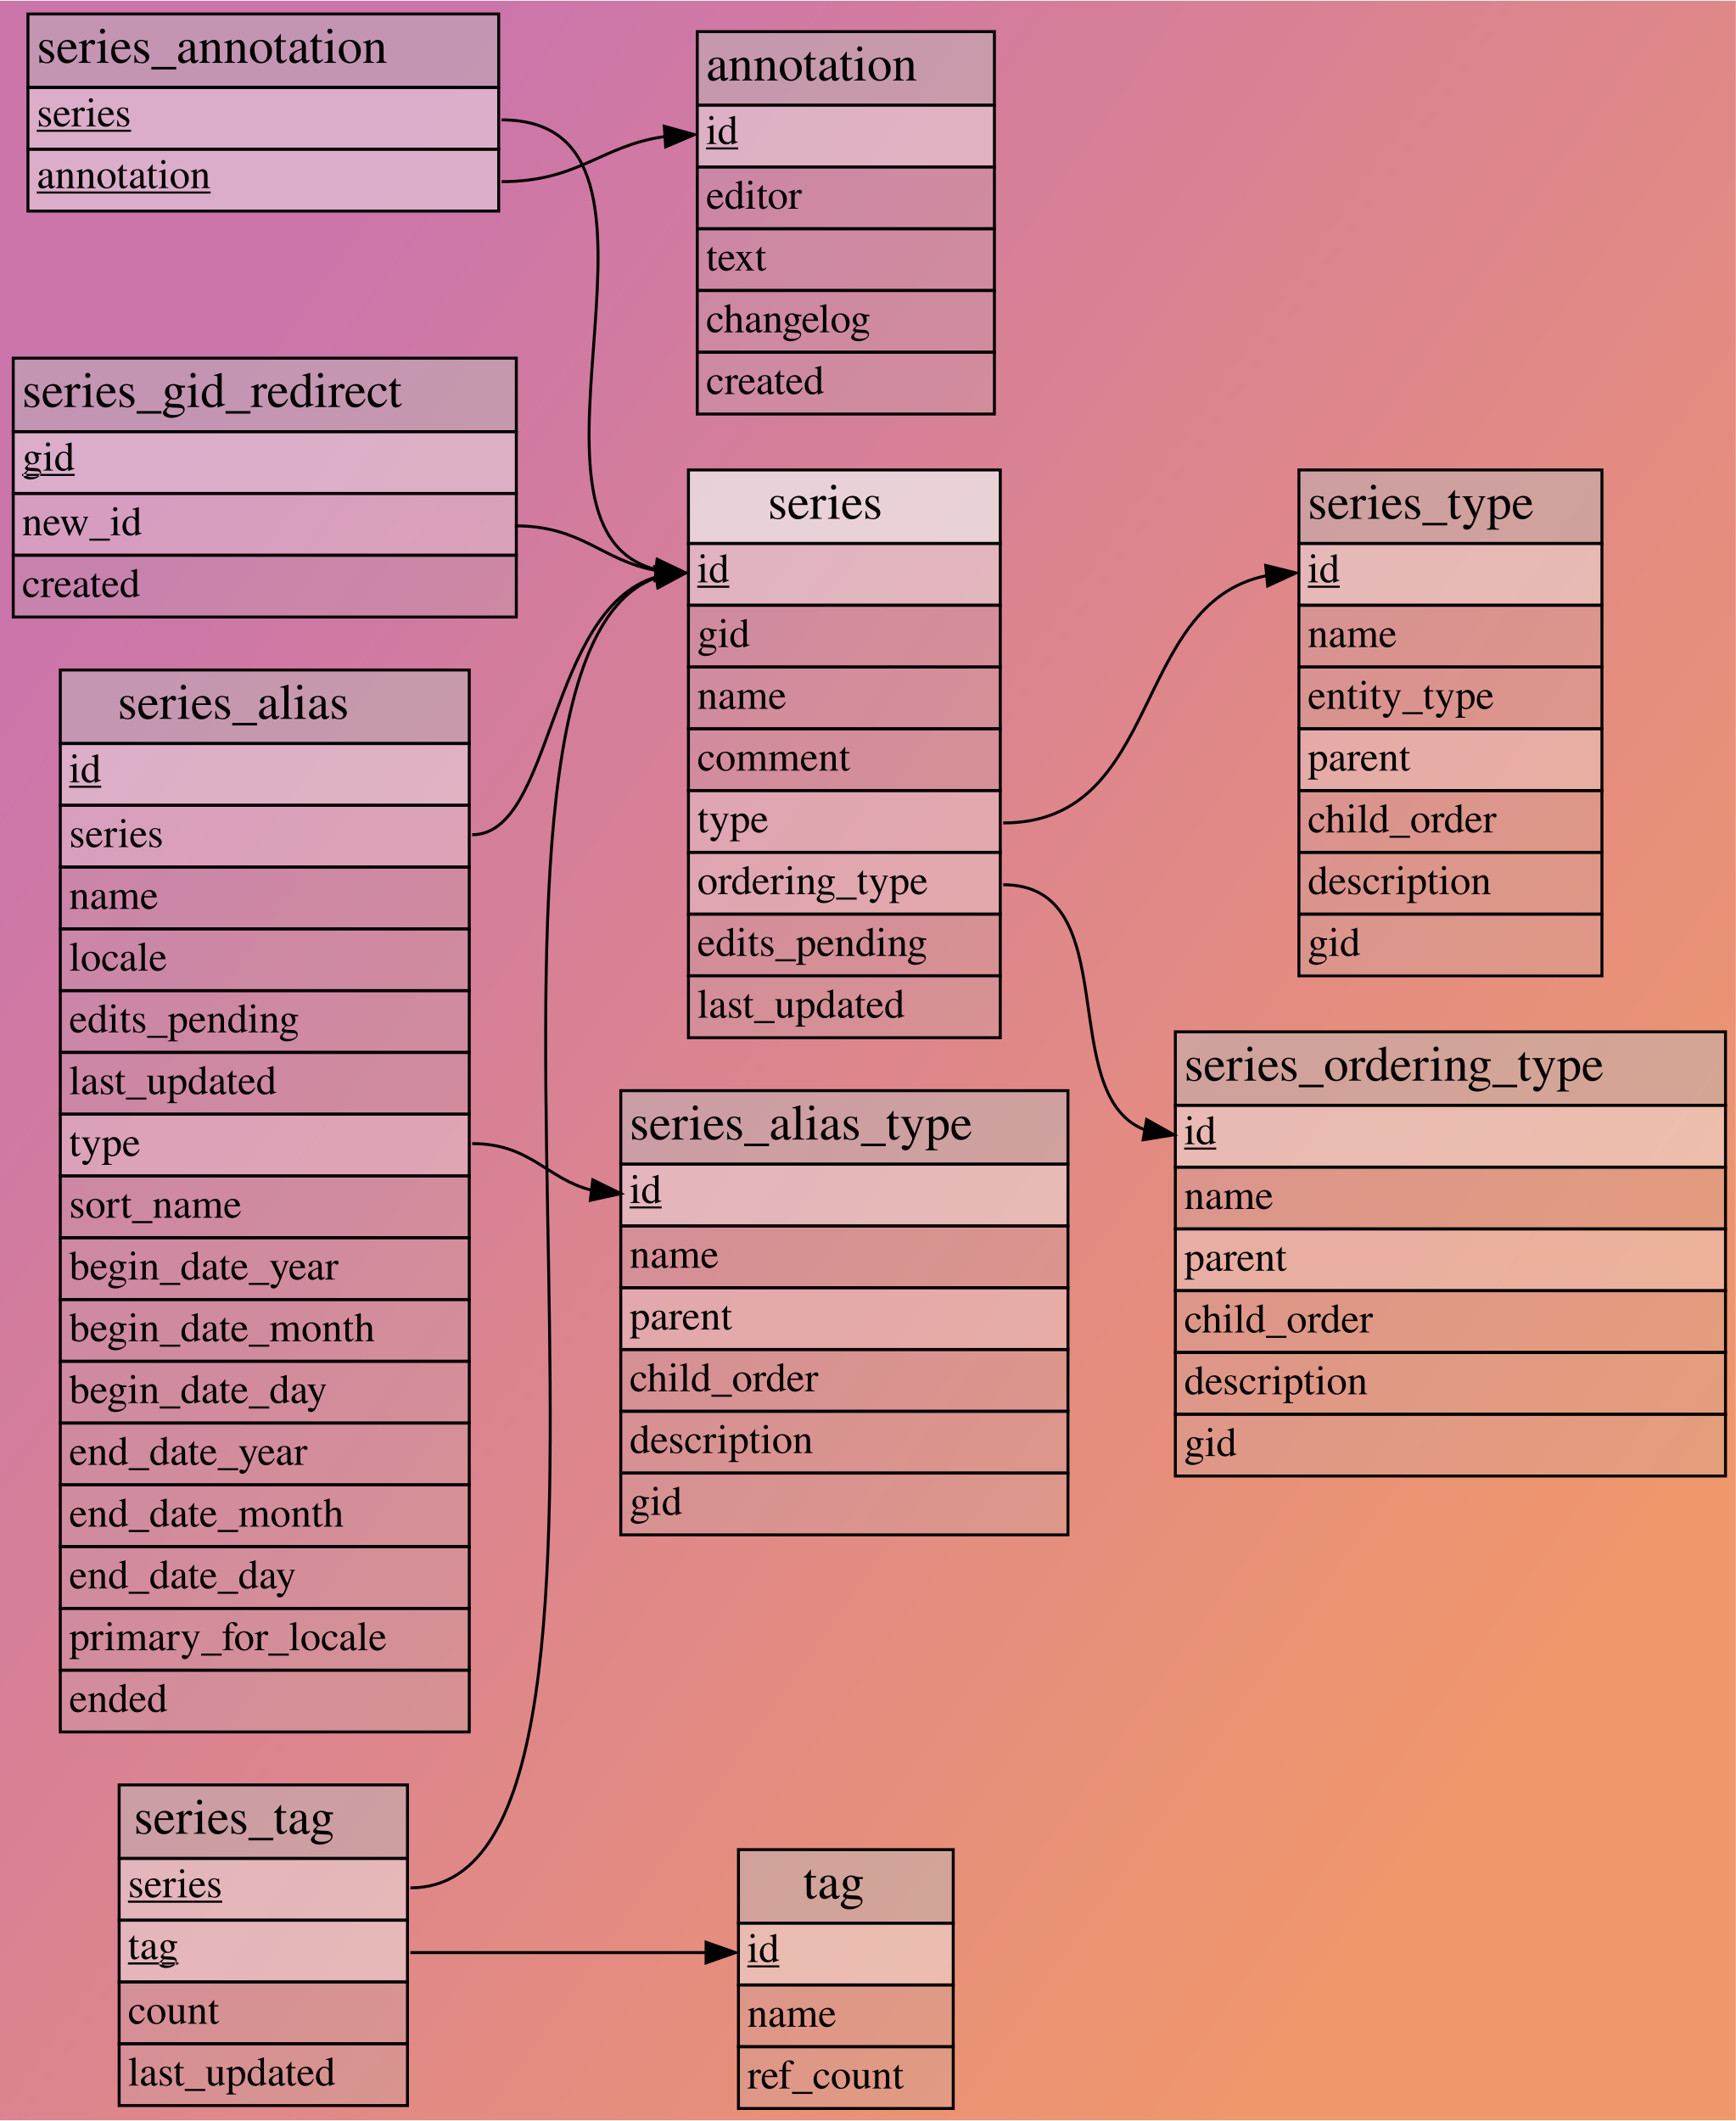
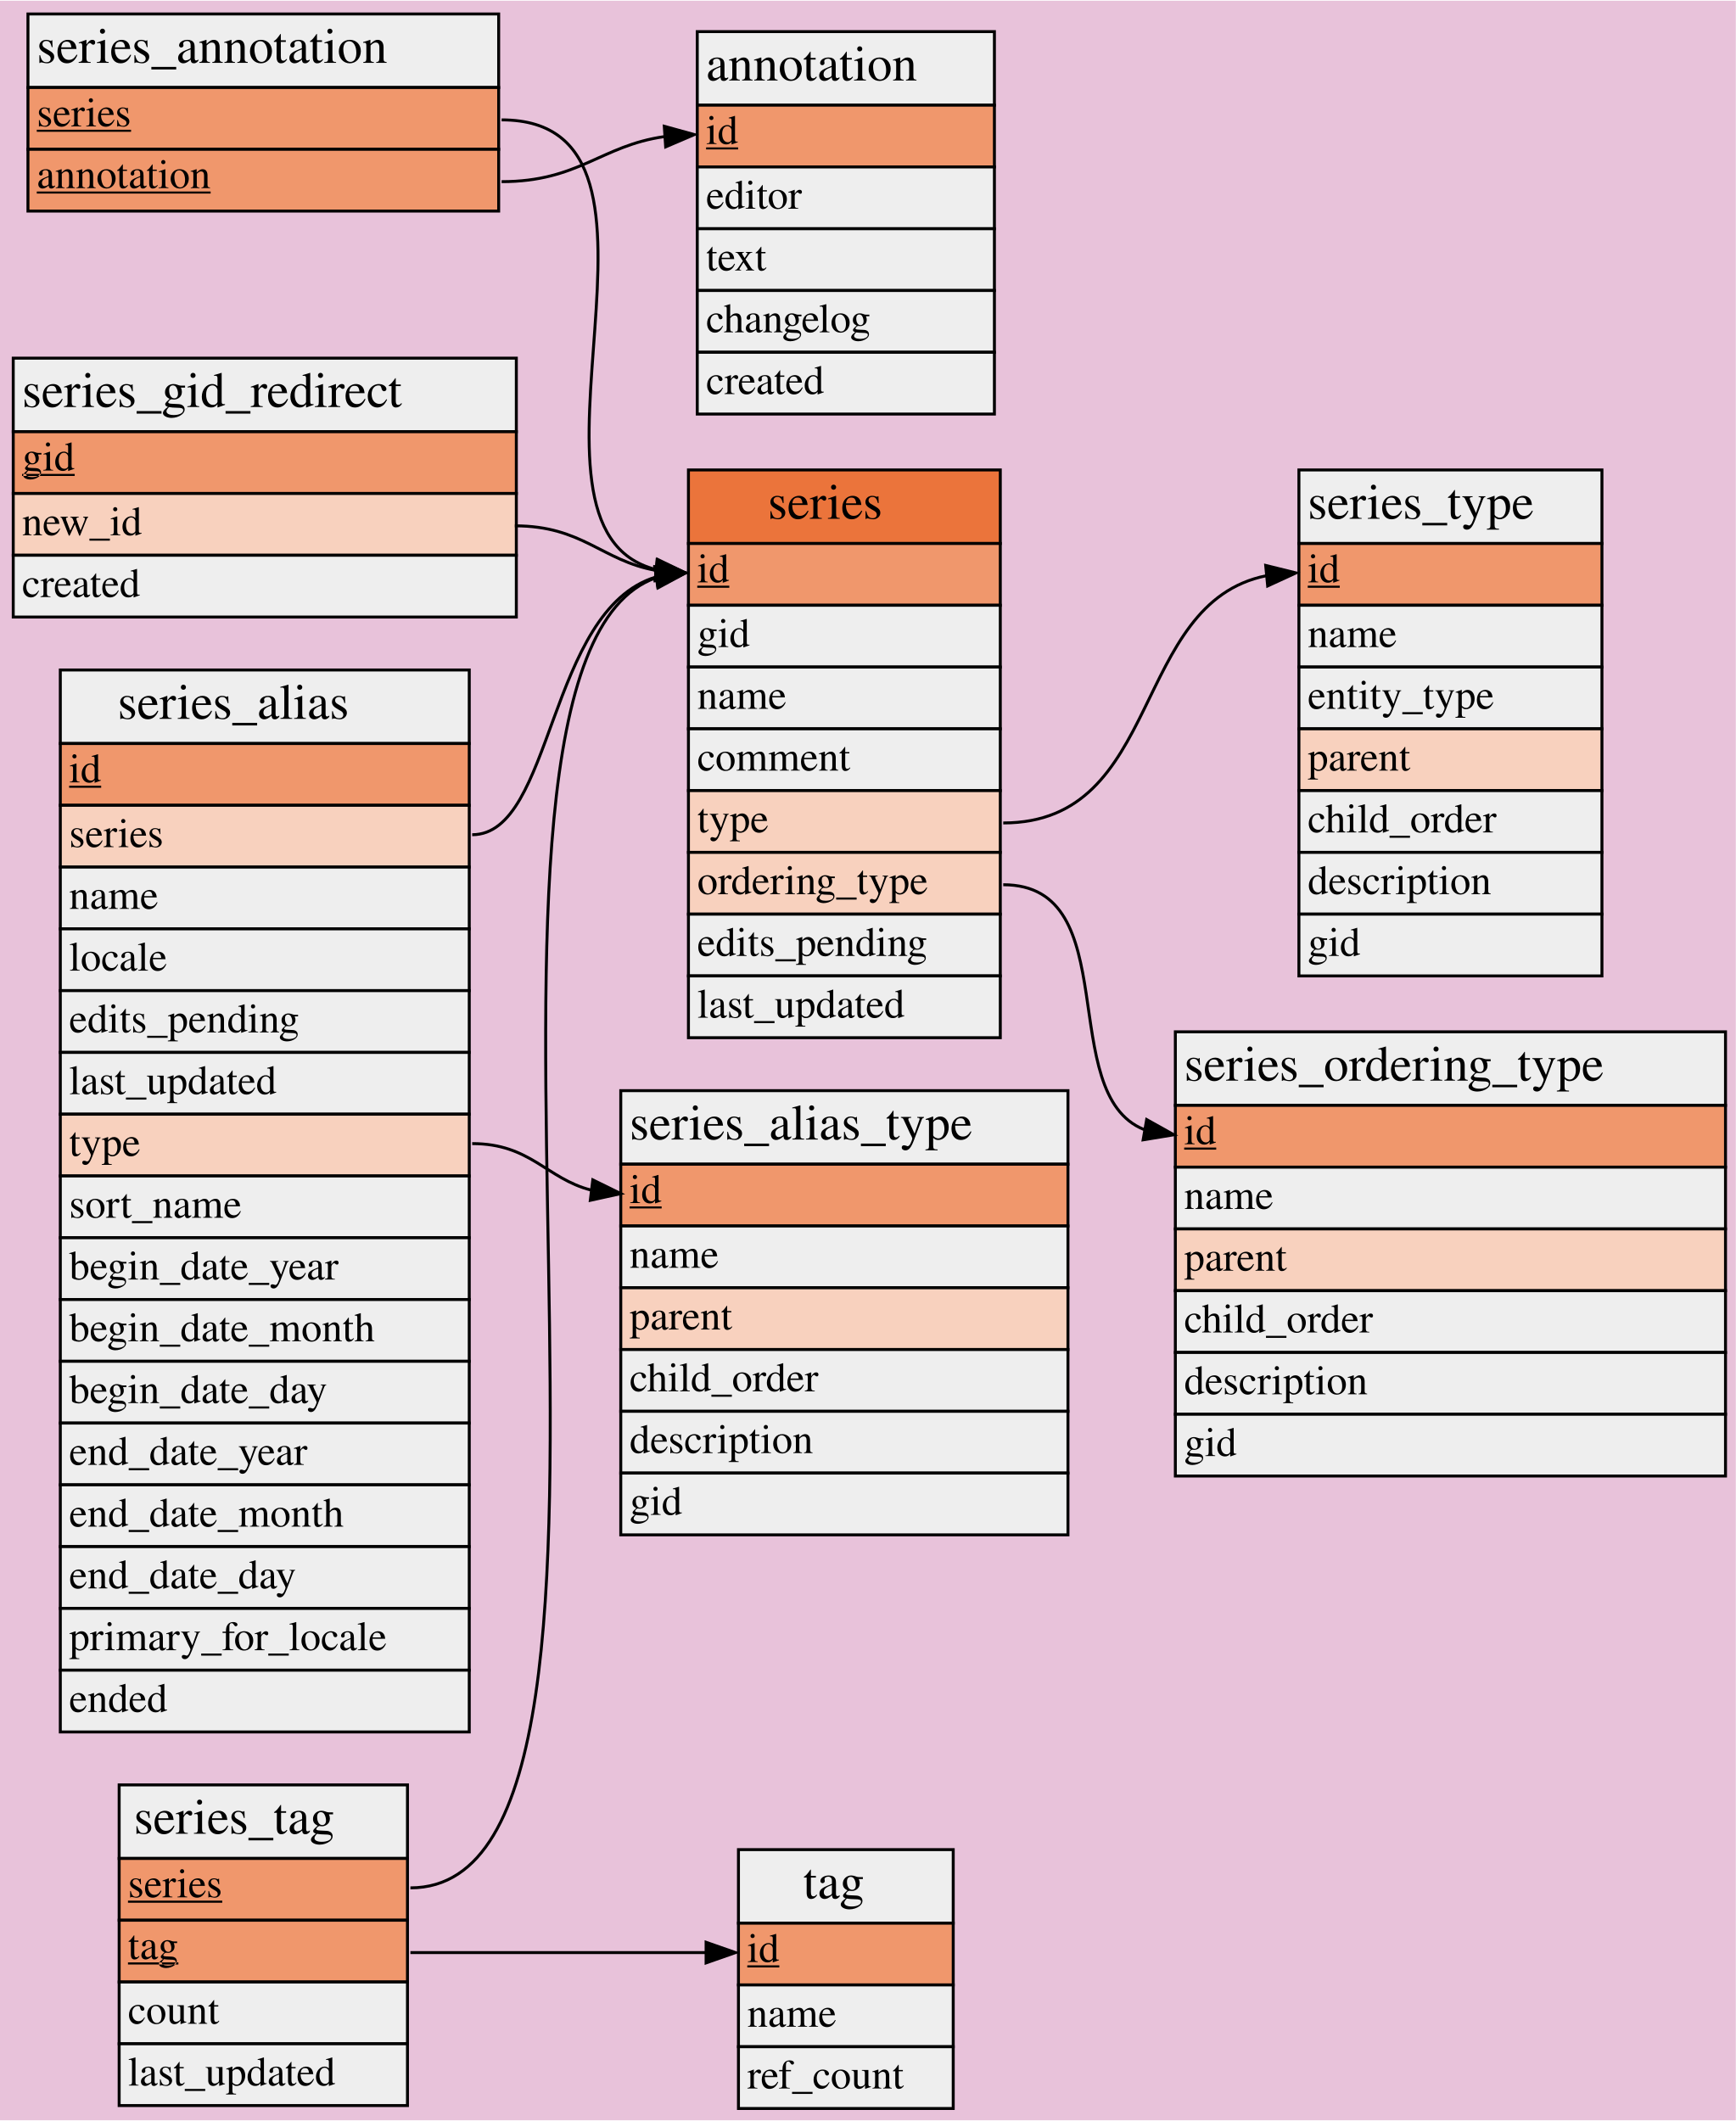
<svg xmlns="http://www.w3.org/2000/svg" xmlns:xlink="http://www.w3.org/1999/xlink" width="590pt" height="721pt" version="1.1" viewBox="0 0 590 720.5">
  <g class="graph" transform="scale(1) translate(4 716.5)">
    <a xlink:title="Tables for the “series” entity type properties">
-       <defs>
-         <linearGradient id="l_0" x1="35.52" x2="546.48" y1="-536.38" y2="-176.12" gradientUnits="userSpaceOnUse">
-           <stop stop-color="#cb75ab" offset="0" />
-           <stop stop-color="#f0976c" offset="1" />
-         </linearGradient>
-       </defs>
-       <polygon points="-4 4 -4 -716.5 586 -716.5 586 4" fill="url(#l_0)" stroke="transparent" />
+       <polygon points="-4 4 -4 -716.5 586 -716.5 586 4" fill="#e8c2da" stroke="transparent" />
    </a>
    <g class="node">
-       <polygon points="233 -681 233 -706 334 -706 334 -681" fill="#bbb" fill-opacity=".467" stroke="transparent" />
+       <polygon points="233 -681 233 -706 334 -706 334 -681" fill="#eee" stroke="transparent" />
      <polygon points="233 -681 233 -706 334 -706 334 -681" fill="none" stroke="#000" />
      <text x="236" y="-689.4" font-family="Times,serif" font-size="17">annotation</text>
-       <polygon points="233 -660 233 -681 334 -681 334 -660" fill="#eee" fill-opacity=".467" stroke="transparent" />
+       <polygon points="233 -660 233 -681 334 -681 334 -660" fill="#f0976c" stroke="transparent" />
      <polygon points="233 -660 233 -681 334 -681 334 -660" fill="none" stroke="#000" />
      <text x="236" y="-667.8" font-family="Times,serif" font-size="14" text-decoration="underline">id</text>
-       <polygon points="233 -639 233 -660 334 -660 334 -639" fill="#bbb" fill-opacity=".2" stroke="transparent" />
+       <polygon points="233 -639 233 -660 334 -660 334 -639" fill="#eee" stroke="transparent" />
      <polygon points="233 -639 233 -660 334 -660 334 -639" fill="none" stroke="#000" />
      <text x="236" y="-645.8" font-family="Times,serif" font-size="14">editor</text>
-       <polygon points="233 -618 233 -639 334 -639 334 -618" fill="#bbb" fill-opacity=".2" stroke="transparent" />
+       <polygon points="233 -618 233 -639 334 -639 334 -618" fill="#eee" stroke="transparent" />
      <polygon points="233 -618 233 -639 334 -639 334 -618" fill="none" stroke="#000" />
      <text x="236" y="-624.8" font-family="Times,serif" font-size="14">text</text>
-       <polygon points="233 -597 233 -618 334 -618 334 -597" fill="#bbb" fill-opacity=".2" stroke="transparent" />
+       <polygon points="233 -597 233 -618 334 -618 334 -597" fill="#eee" stroke="transparent" />
      <polygon points="233 -597 233 -618 334 -618 334 -597" fill="none" stroke="#000" />
      <text x="236" y="-603.8" font-family="Times,serif" font-size="14">changelog</text>
-       <polygon points="233 -576 233 -597 334 -597 334 -576" fill="#bbb" fill-opacity=".2" stroke="transparent" />
+       <polygon points="233 -576 233 -597 334 -597 334 -576" fill="#eee" stroke="transparent" />
      <polygon points="233 -576 233 -597 334 -597 334 -576" fill="none" stroke="#000" />
      <text x="236" y="-582.8" font-family="Times,serif" font-size="14">created</text>
    </g>
    <g class="node">
-       <polygon points="230 -532 230 -557 336 -557 336 -532" fill="#eee" fill-opacity=".733" stroke="transparent" />
+       <polygon points="230 -532 230 -557 336 -557 336 -532" fill="#eb743b" stroke="transparent" />
      <polygon points="230 -532 230 -557 336 -557 336 -532" fill="none" stroke="#000" />
      <text x="257" y="-540.4" font-family="Times,serif" font-size="17">series</text>
-       <polygon points="230 -511 230 -532 336 -532 336 -511" fill="#eee" fill-opacity=".467" stroke="transparent" />
+       <polygon points="230 -511 230 -532 336 -532 336 -511" fill="#f0976c" stroke="transparent" />
      <polygon points="230 -511 230 -532 336 -532 336 -511" fill="none" stroke="#000" />
      <text x="233" y="-518.8" font-family="Times,serif" font-size="14" text-decoration="underline">id</text>
-       <polygon points="230 -490 230 -511 336 -511 336 -490" fill="#bbb" fill-opacity=".2" stroke="transparent" />
+       <polygon points="230 -490 230 -511 336 -511 336 -490" fill="#eee" stroke="transparent" />
      <polygon points="230 -490 230 -511 336 -511 336 -490" fill="none" stroke="#000" />
      <text x="233" y="-496.8" font-family="Times,serif" font-size="14">gid</text>
-       <polygon points="230 -469 230 -490 336 -490 336 -469" fill="#bbb" fill-opacity=".2" stroke="transparent" />
+       <polygon points="230 -469 230 -490 336 -490 336 -469" fill="#eee" stroke="transparent" />
      <polygon points="230 -469 230 -490 336 -490 336 -469" fill="none" stroke="#000" />
      <text x="233" y="-475.8" font-family="Times,serif" font-size="14">name</text>
-       <polygon points="230 -448 230 -469 336 -469 336 -448" fill="#bbb" fill-opacity=".2" stroke="transparent" />
+       <polygon points="230 -448 230 -469 336 -469 336 -448" fill="#eee" stroke="transparent" />
      <polygon points="230 -448 230 -469 336 -469 336 -448" fill="none" stroke="#000" />
      <text x="233" y="-454.8" font-family="Times,serif" font-size="14">comment</text>
-       <polygon points="230 -427 230 -448 336 -448 336 -427" fill="#eee" fill-opacity=".333" stroke="transparent" />
+       <polygon points="230 -427 230 -448 336 -448 336 -427" fill="#f8d1be" stroke="transparent" />
      <polygon points="230 -427 230 -448 336 -448 336 -427" fill="none" stroke="#000" />
      <text x="233" y="-433.8" font-family="Times,serif" font-size="14">type</text>
-       <polygon points="230 -406 230 -427 336 -427 336 -406" fill="#eee" fill-opacity=".333" stroke="transparent" />
+       <polygon points="230 -406 230 -427 336 -427 336 -406" fill="#f8d1be" stroke="transparent" />
      <polygon points="230 -406 230 -427 336 -427 336 -406" fill="none" stroke="#000" />
      <text x="233" y="-412.8" font-family="Times,serif" font-size="14">ordering_type</text>
-       <polygon points="230 -385 230 -406 336 -406 336 -385" fill="#bbb" fill-opacity=".2" stroke="transparent" />
+       <polygon points="230 -385 230 -406 336 -406 336 -385" fill="#eee" stroke="transparent" />
      <polygon points="230 -385 230 -406 336 -406 336 -385" fill="none" stroke="#000" />
      <text x="233" y="-391.8" font-family="Times,serif" font-size="14">edits_pending</text>
-       <polygon points="230 -364 230 -385 336 -385 336 -364" fill="#bbb" fill-opacity=".2" stroke="transparent" />
+       <polygon points="230 -364 230 -385 336 -385 336 -364" fill="#eee" stroke="transparent" />
      <polygon points="230 -364 230 -385 336 -385 336 -364" fill="none" stroke="#000" />
      <text x="233" y="-370.8" font-family="Times,serif" font-size="14">last_updated</text>
    </g>
    <g class="node">
-       <polygon points="395.5 -341 395.5 -366 582.5 -366 582.5 -341" fill="#bbb" fill-opacity=".467" stroke="transparent" />
+       <polygon points="395.5 -341 395.5 -366 582.5 -366 582.5 -341" fill="#eee" stroke="transparent" />
      <polygon points="395.5 -341 395.5 -366 582.5 -366 582.5 -341" fill="none" stroke="#000" />
      <text x="398.5" y="-349.4" font-family="Times,serif" font-size="17">series_ordering_type</text>
-       <polygon points="395.5 -320 395.5 -341 582.5 -341 582.5 -320" fill="#eee" fill-opacity=".467" stroke="transparent" />
+       <polygon points="395.5 -320 395.5 -341 582.5 -341 582.5 -320" fill="#f0976c" stroke="transparent" />
      <polygon points="395.5 -320 395.5 -341 582.5 -341 582.5 -320" fill="none" stroke="#000" />
      <text x="398.5" y="-327.8" font-family="Times,serif" font-size="14" text-decoration="underline">id</text>
-       <polygon points="395.5 -299 395.5 -320 582.5 -320 582.5 -299" fill="#bbb" fill-opacity=".2" stroke="transparent" />
+       <polygon points="395.5 -299 395.5 -320 582.5 -320 582.5 -299" fill="#eee" stroke="transparent" />
      <polygon points="395.5 -299 395.5 -320 582.5 -320 582.5 -299" fill="none" stroke="#000" />
      <text x="398.5" y="-305.8" font-family="Times,serif" font-size="14">name</text>
-       <polygon points="395.5 -278 395.5 -299 582.5 -299 582.5 -278" fill="#eee" fill-opacity=".333" stroke="transparent" />
+       <polygon points="395.5 -278 395.5 -299 582.5 -299 582.5 -278" fill="#f8d1be" stroke="transparent" />
      <polygon points="395.5 -278 395.5 -299 582.5 -299 582.5 -278" fill="none" stroke="#000" />
      <text x="398.5" y="-284.8" font-family="Times,serif" font-size="14">parent</text>
-       <polygon points="395.5 -257 395.5 -278 582.5 -278 582.5 -257" fill="#bbb" fill-opacity=".2" stroke="transparent" />
+       <polygon points="395.5 -257 395.5 -278 582.5 -278 582.5 -257" fill="#eee" stroke="transparent" />
      <polygon points="395.5 -257 395.5 -278 582.5 -278 582.5 -257" fill="none" stroke="#000" />
      <text x="398.5" y="-263.8" font-family="Times,serif" font-size="14">child_order</text>
-       <polygon points="395.5 -236 395.5 -257 582.5 -257 582.5 -236" fill="#bbb" fill-opacity=".2" stroke="transparent" />
+       <polygon points="395.5 -236 395.5 -257 582.5 -257 582.5 -236" fill="#eee" stroke="transparent" />
      <polygon points="395.5 -236 395.5 -257 582.5 -257 582.5 -236" fill="none" stroke="#000" />
      <text x="398.5" y="-242.8" font-family="Times,serif" font-size="14">description</text>
-       <polygon points="395.5 -215 395.5 -236 582.5 -236 582.5 -215" fill="#bbb" fill-opacity=".2" stroke="transparent" />
+       <polygon points="395.5 -215 395.5 -236 582.5 -236 582.5 -215" fill="#eee" stroke="transparent" />
      <polygon points="395.5 -215 395.5 -236 582.5 -236 582.5 -215" fill="none" stroke="#000" />
      <text x="398.5" y="-221.8" font-family="Times,serif" font-size="14">gid</text>
    </g>
    <g class="edge">
      <path d="m337-416c41.8 0 17.43 71.02 47.86 83.22" fill="none" stroke="#000" />
      <polygon points="385.75 -336.17 395 -331 384.55 -329.28" stroke="#000" />
    </g>
    <g class="node">
-       <polygon points="437.5 -532 437.5 -557 540.5 -557 540.5 -532" fill="#bbb" fill-opacity=".467" stroke="transparent" />
+       <polygon points="437.5 -532 437.5 -557 540.5 -557 540.5 -532" fill="#eee" stroke="transparent" />
      <polygon points="437.5 -532 437.5 -557 540.5 -557 540.5 -532" fill="none" stroke="#000" />
      <text x="440.5" y="-540.4" font-family="Times,serif" font-size="17">series_type</text>
-       <polygon points="437.5 -511 437.5 -532 540.5 -532 540.5 -511" fill="#eee" fill-opacity=".467" stroke="transparent" />
+       <polygon points="437.5 -511 437.5 -532 540.5 -532 540.5 -511" fill="#f0976c" stroke="transparent" />
      <polygon points="437.5 -511 437.5 -532 540.5 -532 540.5 -511" fill="none" stroke="#000" />
      <text x="440.5" y="-518.8" font-family="Times,serif" font-size="14" text-decoration="underline">id</text>
-       <polygon points="437.5 -490 437.5 -511 540.5 -511 540.5 -490" fill="#bbb" fill-opacity=".2" stroke="transparent" />
+       <polygon points="437.5 -490 437.5 -511 540.5 -511 540.5 -490" fill="#eee" stroke="transparent" />
      <polygon points="437.5 -490 437.5 -511 540.5 -511 540.5 -490" fill="none" stroke="#000" />
      <text x="440.5" y="-496.8" font-family="Times,serif" font-size="14">name</text>
-       <polygon points="437.5 -469 437.5 -490 540.5 -490 540.5 -469" fill="#bbb" fill-opacity=".2" stroke="transparent" />
+       <polygon points="437.5 -469 437.5 -490 540.5 -490 540.5 -469" fill="#eee" stroke="transparent" />
      <polygon points="437.5 -469 437.5 -490 540.5 -490 540.5 -469" fill="none" stroke="#000" />
      <text x="440.5" y="-475.8" font-family="Times,serif" font-size="14">entity_type</text>
-       <polygon points="437.5 -448 437.5 -469 540.5 -469 540.5 -448" fill="#eee" fill-opacity=".333" stroke="transparent" />
+       <polygon points="437.5 -448 437.5 -469 540.5 -469 540.5 -448" fill="#f8d1be" stroke="transparent" />
      <polygon points="437.5 -448 437.5 -469 540.5 -469 540.5 -448" fill="none" stroke="#000" />
      <text x="440.5" y="-454.8" font-family="Times,serif" font-size="14">parent</text>
-       <polygon points="437.5 -427 437.5 -448 540.5 -448 540.5 -427" fill="#bbb" fill-opacity=".2" stroke="transparent" />
+       <polygon points="437.5 -427 437.5 -448 540.5 -448 540.5 -427" fill="#eee" stroke="transparent" />
      <polygon points="437.5 -427 437.5 -448 540.5 -448 540.5 -427" fill="none" stroke="#000" />
      <text x="440.5" y="-433.8" font-family="Times,serif" font-size="14">child_order</text>
-       <polygon points="437.5 -406 437.5 -427 540.5 -427 540.5 -406" fill="#bbb" fill-opacity=".2" stroke="transparent" />
+       <polygon points="437.5 -406 437.5 -427 540.5 -427 540.5 -406" fill="#eee" stroke="transparent" />
      <polygon points="437.5 -406 437.5 -427 540.5 -427 540.5 -406" fill="none" stroke="#000" />
      <text x="440.5" y="-412.8" font-family="Times,serif" font-size="14">description</text>
-       <polygon points="437.5 -385 437.5 -406 540.5 -406 540.5 -385" fill="#bbb" fill-opacity=".2" stroke="transparent" />
+       <polygon points="437.5 -385 437.5 -406 540.5 -406 540.5 -385" fill="#eee" stroke="transparent" />
      <polygon points="437.5 -385 437.5 -406 540.5 -406 540.5 -385" fill="none" stroke="#000" />
      <text x="440.5" y="-391.8" font-family="Times,serif" font-size="14">gid</text>
    </g>
    <g class="edge">
      <path d="m337-437c54.53 0 43.15-74.71 89.44-84.05" fill="none" stroke="#000" />
      <polygon points="426.21 -524.54 436.5 -522 426.88 -517.57" stroke="#000" />
    </g>
    <g class="node">
-       <polygon points="16.5 -464 16.5 -489 155.5 -489 155.5 -464" fill="#bbb" fill-opacity=".467" stroke="transparent" />
+       <polygon points="16.5 -464 16.5 -489 155.5 -489 155.5 -464" fill="#eee" stroke="transparent" />
      <polygon points="16.5 -464 16.5 -489 155.5 -489 155.5 -464" fill="none" stroke="#000" />
      <text x="36" y="-472.4" font-family="Times,serif" font-size="17">series_alias</text>
-       <polygon points="16.5 -443 16.5 -464 155.5 -464 155.5 -443" fill="#eee" fill-opacity=".467" stroke="transparent" />
+       <polygon points="16.5 -443 16.5 -464 155.5 -464 155.5 -443" fill="#f0976c" stroke="transparent" />
      <polygon points="16.5 -443 16.5 -464 155.5 -464 155.5 -443" fill="none" stroke="#000" />
      <text x="19.5" y="-450.8" font-family="Times,serif" font-size="14" text-decoration="underline">id</text>
-       <polygon points="16.5 -422 16.5 -443 155.5 -443 155.5 -422" fill="#eee" fill-opacity=".333" stroke="transparent" />
+       <polygon points="16.5 -422 16.5 -443 155.5 -443 155.5 -422" fill="#f8d1be" stroke="transparent" />
      <polygon points="16.5 -422 16.5 -443 155.5 -443 155.5 -422" fill="none" stroke="#000" />
      <text x="19.5" y="-428.8" font-family="Times,serif" font-size="14">series</text>
-       <polygon points="16.5 -401 16.5 -422 155.5 -422 155.5 -401" fill="#bbb" fill-opacity=".2" stroke="transparent" />
+       <polygon points="16.5 -401 16.5 -422 155.5 -422 155.5 -401" fill="#eee" stroke="transparent" />
      <polygon points="16.5 -401 16.5 -422 155.5 -422 155.5 -401" fill="none" stroke="#000" />
      <text x="19.5" y="-407.8" font-family="Times,serif" font-size="14">name</text>
-       <polygon points="16.5 -380 16.5 -401 155.5 -401 155.5 -380" fill="#bbb" fill-opacity=".2" stroke="transparent" />
+       <polygon points="16.5 -380 16.5 -401 155.5 -401 155.5 -380" fill="#eee" stroke="transparent" />
      <polygon points="16.5 -380 16.5 -401 155.5 -401 155.5 -380" fill="none" stroke="#000" />
      <text x="19.5" y="-386.8" font-family="Times,serif" font-size="14">locale</text>
-       <polygon points="16.5 -359 16.5 -380 155.5 -380 155.5 -359" fill="#bbb" fill-opacity=".2" stroke="transparent" />
+       <polygon points="16.5 -359 16.5 -380 155.5 -380 155.5 -359" fill="#eee" stroke="transparent" />
      <polygon points="16.5 -359 16.5 -380 155.5 -380 155.5 -359" fill="none" stroke="#000" />
      <text x="19.5" y="-365.8" font-family="Times,serif" font-size="14">edits_pending</text>
-       <polygon points="16.5 -338 16.5 -359 155.5 -359 155.5 -338" fill="#bbb" fill-opacity=".2" stroke="transparent" />
+       <polygon points="16.5 -338 16.5 -359 155.5 -359 155.5 -338" fill="#eee" stroke="transparent" />
      <polygon points="16.5 -338 16.5 -359 155.5 -359 155.5 -338" fill="none" stroke="#000" />
      <text x="19.5" y="-344.8" font-family="Times,serif" font-size="14">last_updated</text>
-       <polygon points="16.5 -317 16.5 -338 155.5 -338 155.5 -317" fill="#eee" fill-opacity=".333" stroke="transparent" />
+       <polygon points="16.5 -317 16.5 -338 155.5 -338 155.5 -317" fill="#f8d1be" stroke="transparent" />
      <polygon points="16.5 -317 16.5 -338 155.5 -338 155.5 -317" fill="none" stroke="#000" />
      <text x="19.5" y="-323.8" font-family="Times,serif" font-size="14">type</text>
-       <polygon points="16.5 -296 16.5 -317 155.5 -317 155.5 -296" fill="#bbb" fill-opacity=".2" stroke="transparent" />
+       <polygon points="16.5 -296 16.5 -317 155.5 -317 155.5 -296" fill="#eee" stroke="transparent" />
      <polygon points="16.5 -296 16.5 -317 155.5 -317 155.5 -296" fill="none" stroke="#000" />
      <text x="19.5" y="-302.8" font-family="Times,serif" font-size="14">sort_name</text>
-       <polygon points="16.5 -275 16.5 -296 155.5 -296 155.5 -275" fill="#bbb" fill-opacity=".2" stroke="transparent" />
+       <polygon points="16.5 -275 16.5 -296 155.5 -296 155.5 -275" fill="#eee" stroke="transparent" />
      <polygon points="16.5 -275 16.5 -296 155.5 -296 155.5 -275" fill="none" stroke="#000" />
      <text x="19.5" y="-281.8" font-family="Times,serif" font-size="14">begin_date_year</text>
-       <polygon points="16.5 -254 16.5 -275 155.5 -275 155.5 -254" fill="#bbb" fill-opacity=".2" stroke="transparent" />
+       <polygon points="16.5 -254 16.5 -275 155.5 -275 155.5 -254" fill="#eee" stroke="transparent" />
      <polygon points="16.5 -254 16.5 -275 155.5 -275 155.5 -254" fill="none" stroke="#000" />
      <text x="19.5" y="-260.8" font-family="Times,serif" font-size="14">begin_date_month</text>
-       <polygon points="16.5 -233 16.5 -254 155.5 -254 155.5 -233" fill="#bbb" fill-opacity=".2" stroke="transparent" />
+       <polygon points="16.5 -233 16.5 -254 155.5 -254 155.5 -233" fill="#eee" stroke="transparent" />
      <polygon points="16.5 -233 16.5 -254 155.5 -254 155.5 -233" fill="none" stroke="#000" />
      <text x="19.5" y="-239.8" font-family="Times,serif" font-size="14">begin_date_day</text>
-       <polygon points="16.5 -212 16.5 -233 155.5 -233 155.5 -212" fill="#bbb" fill-opacity=".2" stroke="transparent" />
+       <polygon points="16.5 -212 16.5 -233 155.5 -233 155.5 -212" fill="#eee" stroke="transparent" />
      <polygon points="16.5 -212 16.5 -233 155.5 -233 155.5 -212" fill="none" stroke="#000" />
      <text x="19.5" y="-218.8" font-family="Times,serif" font-size="14">end_date_year</text>
-       <polygon points="16.5 -191 16.5 -212 155.5 -212 155.5 -191" fill="#bbb" fill-opacity=".2" stroke="transparent" />
+       <polygon points="16.5 -191 16.5 -212 155.5 -212 155.5 -191" fill="#eee" stroke="transparent" />
      <polygon points="16.5 -191 16.5 -212 155.5 -212 155.5 -191" fill="none" stroke="#000" />
      <text x="19.5" y="-197.8" font-family="Times,serif" font-size="14">end_date_month</text>
-       <polygon points="16.5 -170 16.5 -191 155.5 -191 155.5 -170" fill="#bbb" fill-opacity=".2" stroke="transparent" />
+       <polygon points="16.5 -170 16.5 -191 155.5 -191 155.5 -170" fill="#eee" stroke="transparent" />
      <polygon points="16.5 -170 16.5 -191 155.5 -191 155.5 -170" fill="none" stroke="#000" />
      <text x="19.5" y="-176.8" font-family="Times,serif" font-size="14">end_date_day</text>
-       <polygon points="16.5 -149 16.5 -170 155.5 -170 155.5 -149" fill="#bbb" fill-opacity=".2" stroke="transparent" />
+       <polygon points="16.5 -149 16.5 -170 155.5 -170 155.5 -149" fill="#eee" stroke="transparent" />
      <polygon points="16.5 -149 16.5 -170 155.5 -170 155.5 -149" fill="none" stroke="#000" />
      <text x="19.5" y="-155.8" font-family="Times,serif" font-size="14">primary_for_locale</text>
-       <polygon points="16.5 -128 16.5 -149 155.5 -149 155.5 -128" fill="#bbb" fill-opacity=".2" stroke="transparent" />
+       <polygon points="16.5 -128 16.5 -149 155.5 -149 155.5 -128" fill="#eee" stroke="transparent" />
      <polygon points="16.5 -128 16.5 -149 155.5 -149 155.5 -128" fill="none" stroke="#000" />
      <text x="19.5" y="-134.8" font-family="Times,serif" font-size="14">ended</text>
    </g>
    <g class="edge">
      <path d="m156.5-433c27.728 0 25.42-76.28 62.41-87.6" fill="none" stroke="#000" />
      <polygon points="218.61 -524.1 229 -522 219.57 -517.16" stroke="#000" />
    </g>
    <g class="node">
-       <polygon points="207 -321 207 -346 359 -346 359 -321" fill="#bbb" fill-opacity=".467" stroke="transparent" />
+       <polygon points="207 -321 207 -346 359 -346 359 -321" fill="#eee" stroke="transparent" />
      <polygon points="207 -321 207 -346 359 -346 359 -321" fill="none" stroke="#000" />
      <text x="210" y="-329.4" font-family="Times,serif" font-size="17">series_alias_type</text>
-       <polygon points="207 -300 207 -321 359 -321 359 -300" fill="#eee" fill-opacity=".467" stroke="transparent" />
+       <polygon points="207 -300 207 -321 359 -321 359 -300" fill="#f0976c" stroke="transparent" />
      <polygon points="207 -300 207 -321 359 -321 359 -300" fill="none" stroke="#000" />
      <text x="210" y="-307.8" font-family="Times,serif" font-size="14" text-decoration="underline">id</text>
-       <polygon points="207 -279 207 -300 359 -300 359 -279" fill="#bbb" fill-opacity=".2" stroke="transparent" />
+       <polygon points="207 -279 207 -300 359 -300 359 -279" fill="#eee" stroke="transparent" />
      <polygon points="207 -279 207 -300 359 -300 359 -279" fill="none" stroke="#000" />
      <text x="210" y="-285.8" font-family="Times,serif" font-size="14">name</text>
-       <polygon points="207 -258 207 -279 359 -279 359 -258" fill="#eee" fill-opacity=".333" stroke="transparent" />
+       <polygon points="207 -258 207 -279 359 -279 359 -258" fill="#f8d1be" stroke="transparent" />
      <polygon points="207 -258 207 -279 359 -279 359 -258" fill="none" stroke="#000" />
      <text x="210" y="-264.8" font-family="Times,serif" font-size="14">parent</text>
-       <polygon points="207 -237 207 -258 359 -258 359 -237" fill="#bbb" fill-opacity=".2" stroke="transparent" />
+       <polygon points="207 -237 207 -258 359 -258 359 -237" fill="#eee" stroke="transparent" />
      <polygon points="207 -237 207 -258 359 -258 359 -237" fill="none" stroke="#000" />
      <text x="210" y="-243.8" font-family="Times,serif" font-size="14">child_order</text>
-       <polygon points="207 -216 207 -237 359 -237 359 -216" fill="#bbb" fill-opacity=".2" stroke="transparent" />
+       <polygon points="207 -216 207 -237 359 -237 359 -216" fill="#eee" stroke="transparent" />
      <polygon points="207 -216 207 -237 359 -237 359 -216" fill="none" stroke="#000" />
      <text x="210" y="-222.8" font-family="Times,serif" font-size="14">description</text>
-       <polygon points="207 -195 207 -216 359 -216 359 -195" fill="#bbb" fill-opacity=".2" stroke="transparent" />
+       <polygon points="207 -195 207 -216 359 -216 359 -195" fill="#eee" stroke="transparent" />
      <polygon points="207 -195 207 -216 359 -216 359 -195" fill="none" stroke="#000" />
      <text x="210" y="-201.8" font-family="Times,serif" font-size="14">gid</text>
    </g>
    <g class="edge">
      <path d="m156.5-328c19.8 0 25.24 11.88 40.32 15.78" fill="none" stroke="#000" />
      <polygon points="197.49 -315.67 207 -311 196.65 -308.72" stroke="#000" />
    </g>
    <g class="node">
-       <polygon points="5.5 -687 5.5 -712 165.5 -712 165.5 -687" fill="#bbb" fill-opacity=".467" stroke="transparent" />
+       <polygon points="5.5 -687 5.5 -712 165.5 -712 165.5 -687" fill="#eee" stroke="transparent" />
      <polygon points="5.5 -687 5.5 -712 165.5 -712 165.5 -687" fill="none" stroke="#000" />
      <text x="8.5" y="-695.4" font-family="Times,serif" font-size="17">series_annotation</text>
-       <polygon points="5.5 -666 5.5 -687 165.5 -687 165.5 -666" fill="#eee" fill-opacity=".467" stroke="transparent" />
+       <polygon points="5.5 -666 5.5 -687 165.5 -687 165.5 -666" fill="#f0976c" stroke="transparent" />
      <polygon points="5.5 -666 5.5 -687 165.5 -687 165.5 -666" fill="none" stroke="#000" />
      <text x="8.5" y="-673.8" font-family="Times,serif" font-size="14" text-decoration="underline">series</text>
-       <polygon points="5.5 -645 5.5 -666 165.5 -666 165.5 -645" fill="#eee" fill-opacity=".467" stroke="transparent" />
+       <polygon points="5.5 -645 5.5 -666 165.5 -666 165.5 -645" fill="#f0976c" stroke="transparent" />
      <polygon points="5.5 -645 5.5 -666 165.5 -666 165.5 -645" fill="none" stroke="#000" />
      <text x="8.5" y="-652.8" font-family="Times,serif" font-size="14" text-decoration="underline">annotation</text>
    </g>
    <g class="edge">
      <path d="m166.5-655c26.22 0 33.76-12.25 55.31-15.31" fill="none" stroke="#000" />
      <polygon points="221.79 -673.82 232 -671 222.26 -666.83" stroke="#000" />
    </g>
    <g class="edge">
      <path d="m166.5-676c70.12 0-3.12 138.76 52.44 152.85" fill="none" stroke="#000" />
      <polygon points="219.46 -526.61 229 -522 218.67 -519.66" stroke="#000" />
    </g>
    <g class="node">
-       <polygon points="0.5 -570 0.5 -595 171.5 -595 171.5 -570" fill="#bbb" fill-opacity=".467" stroke="transparent" />
+       <polygon points="0.5 -570 0.5 -595 171.5 -595 171.5 -570" fill="#eee" stroke="transparent" />
      <polygon points="0.5 -570 0.5 -595 171.5 -595 171.5 -570" fill="none" stroke="#000" />
      <text x="3.5" y="-578.4" font-family="Times,serif" font-size="17">series_gid_redirect</text>
-       <polygon points="0.5 -549 0.5 -570 171.5 -570 171.5 -549" fill="#eee" fill-opacity=".467" stroke="transparent" />
+       <polygon points="0.5 -549 0.5 -570 171.5 -570 171.5 -549" fill="#f0976c" stroke="transparent" />
      <polygon points="0.5 -549 0.5 -570 171.5 -570 171.5 -549" fill="none" stroke="#000" />
      <text x="3.5" y="-556.8" font-family="Times,serif" font-size="14" text-decoration="underline">gid</text>
-       <polygon points="0.5 -528 0.5 -549 171.5 -549 171.5 -528" fill="#eee" fill-opacity=".333" stroke="transparent" />
+       <polygon points="0.5 -528 0.5 -549 171.5 -549 171.5 -528" fill="#f8d1be" stroke="transparent" />
      <polygon points="0.5 -528 0.5 -549 171.5 -549 171.5 -528" fill="none" stroke="#000" />
      <text x="3.5" y="-534.8" font-family="Times,serif" font-size="14">new_id</text>
-       <polygon points="0.5 -507 0.5 -528 171.5 -528 171.5 -507" fill="#bbb" fill-opacity=".2" stroke="transparent" />
+       <polygon points="0.5 -507 0.5 -528 171.5 -528 171.5 -507" fill="#eee" stroke="transparent" />
      <polygon points="0.5 -507 0.5 -528 171.5 -528 171.5 -507" fill="none" stroke="#000" />
      <text x="3.5" y="-513.8" font-family="Times,serif" font-size="14">created</text>
    </g>
    <g class="edge">
      <path d="m171-538c22.98 0 29.55 11.82 47.91 15.14" fill="none" stroke="#000" />
      <polygon points="219.33 -526.34 229 -522 218.74 -519.36" stroke="#000" />
    </g>
    <g class="node">
-       <polygon points="36.5 -85 36.5 -110 134.5 -110 134.5 -85" fill="#bbb" fill-opacity=".467" stroke="transparent" />
+       <polygon points="36.5 -85 36.5 -110 134.5 -110 134.5 -85" fill="#eee" stroke="transparent" />
      <polygon points="36.5 -85 36.5 -110 134.5 -110 134.5 -85" fill="none" stroke="#000" />
      <text x="41.5" y="-93.4" font-family="Times,serif" font-size="17">series_tag</text>
-       <polygon points="36.5 -64 36.5 -85 134.5 -85 134.5 -64" fill="#eee" fill-opacity=".467" stroke="transparent" />
+       <polygon points="36.5 -64 36.5 -85 134.5 -85 134.5 -64" fill="#f0976c" stroke="transparent" />
      <polygon points="36.5 -64 36.5 -85 134.5 -85 134.5 -64" fill="none" stroke="#000" />
      <text x="39.5" y="-71.8" font-family="Times,serif" font-size="14" text-decoration="underline">series</text>
-       <polygon points="36.5 -43 36.5 -64 134.5 -64 134.5 -43" fill="#eee" fill-opacity=".467" stroke="transparent" />
+       <polygon points="36.5 -43 36.5 -64 134.5 -64 134.5 -43" fill="#f0976c" stroke="transparent" />
      <polygon points="36.5 -43 36.5 -64 134.5 -64 134.5 -43" fill="none" stroke="#000" />
      <text x="39.5" y="-50.8" font-family="Times,serif" font-size="14" text-decoration="underline">tag</text>
-       <polygon points="36.5 -22 36.5 -43 134.5 -43 134.5 -22" fill="#bbb" fill-opacity=".2" stroke="transparent" />
+       <polygon points="36.5 -22 36.5 -43 134.5 -43 134.5 -22" fill="#eee" stroke="transparent" />
      <polygon points="36.5 -22 36.5 -43 134.5 -43 134.5 -22" fill="none" stroke="#000" />
      <text x="39.5" y="-28.8" font-family="Times,serif" font-size="14">count</text>
-       <polygon points="36.5 -1 36.5 -22 134.5 -22 134.5 -1" fill="#bbb" fill-opacity=".2" stroke="transparent" />
+       <polygon points="36.5 -1 36.5 -22 134.5 -22 134.5 -1" fill="#eee" stroke="transparent" />
      <polygon points="36.5 -1 36.5 -22 134.5 -22 134.5 -1" fill="none" stroke="#000" />
      <text x="39.5" y="-7.8" font-family="Times,serif" font-size="14">last_updated</text>
    </g>
    <g class="edge">
      <path d="m135.5-75c97.92 0-0.55-416.12 83.56-445.38" fill="none" stroke="#000" />
      <polygon points="218.57 -523.85 229 -522 219.69 -516.94" stroke="#000" />
    </g>
    <g class="node">
-       <polygon points="247 -63 247 -88 320 -88 320 -63" fill="#bbb" fill-opacity=".467" stroke="transparent" />
+       <polygon points="247 -63 247 -88 320 -88 320 -63" fill="#eee" stroke="transparent" />
      <polygon points="247 -63 247 -88 320 -88 320 -63" fill="none" stroke="#000" />
      <text x="269" y="-71.4" font-family="Times,serif" font-size="17">tag</text>
-       <polygon points="247 -42 247 -63 320 -63 320 -42" fill="#eee" fill-opacity=".467" stroke="transparent" />
+       <polygon points="247 -42 247 -63 320 -63 320 -42" fill="#f0976c" stroke="transparent" />
      <polygon points="247 -42 247 -63 320 -63 320 -42" fill="none" stroke="#000" />
      <text x="250" y="-49.8" font-family="Times,serif" font-size="14" text-decoration="underline">id</text>
-       <polygon points="247 -21 247 -42 320 -42 320 -21" fill="#bbb" fill-opacity=".2" stroke="transparent" />
+       <polygon points="247 -21 247 -42 320 -42 320 -21" fill="#eee" stroke="transparent" />
      <polygon points="247 -21 247 -42 320 -42 320 -21" fill="none" stroke="#000" />
      <text x="250" y="-27.8" font-family="Times,serif" font-size="14">name</text>
-       <polygon points="247 0 247 -21 320 -21 320 0" fill="#bbb" fill-opacity=".2" stroke="transparent" />
+       <polygon points="247 0 247 -21 320 -21 320 0" fill="#eee" stroke="transparent" />
      <polygon points="247 0 247 -21 320 -21 320 0" fill="none" stroke="#000" />
      <text x="250" y="-6.8" font-family="Times,serif" font-size="14">ref_count</text>
    </g>
    <g class="edge">
      <path d="m135.5-53h100.4" fill="none" stroke="#000" />
      <polygon points="236 -56.5 246 -53 236 -49.5" stroke="#000" />
    </g>
  </g>
</svg>
